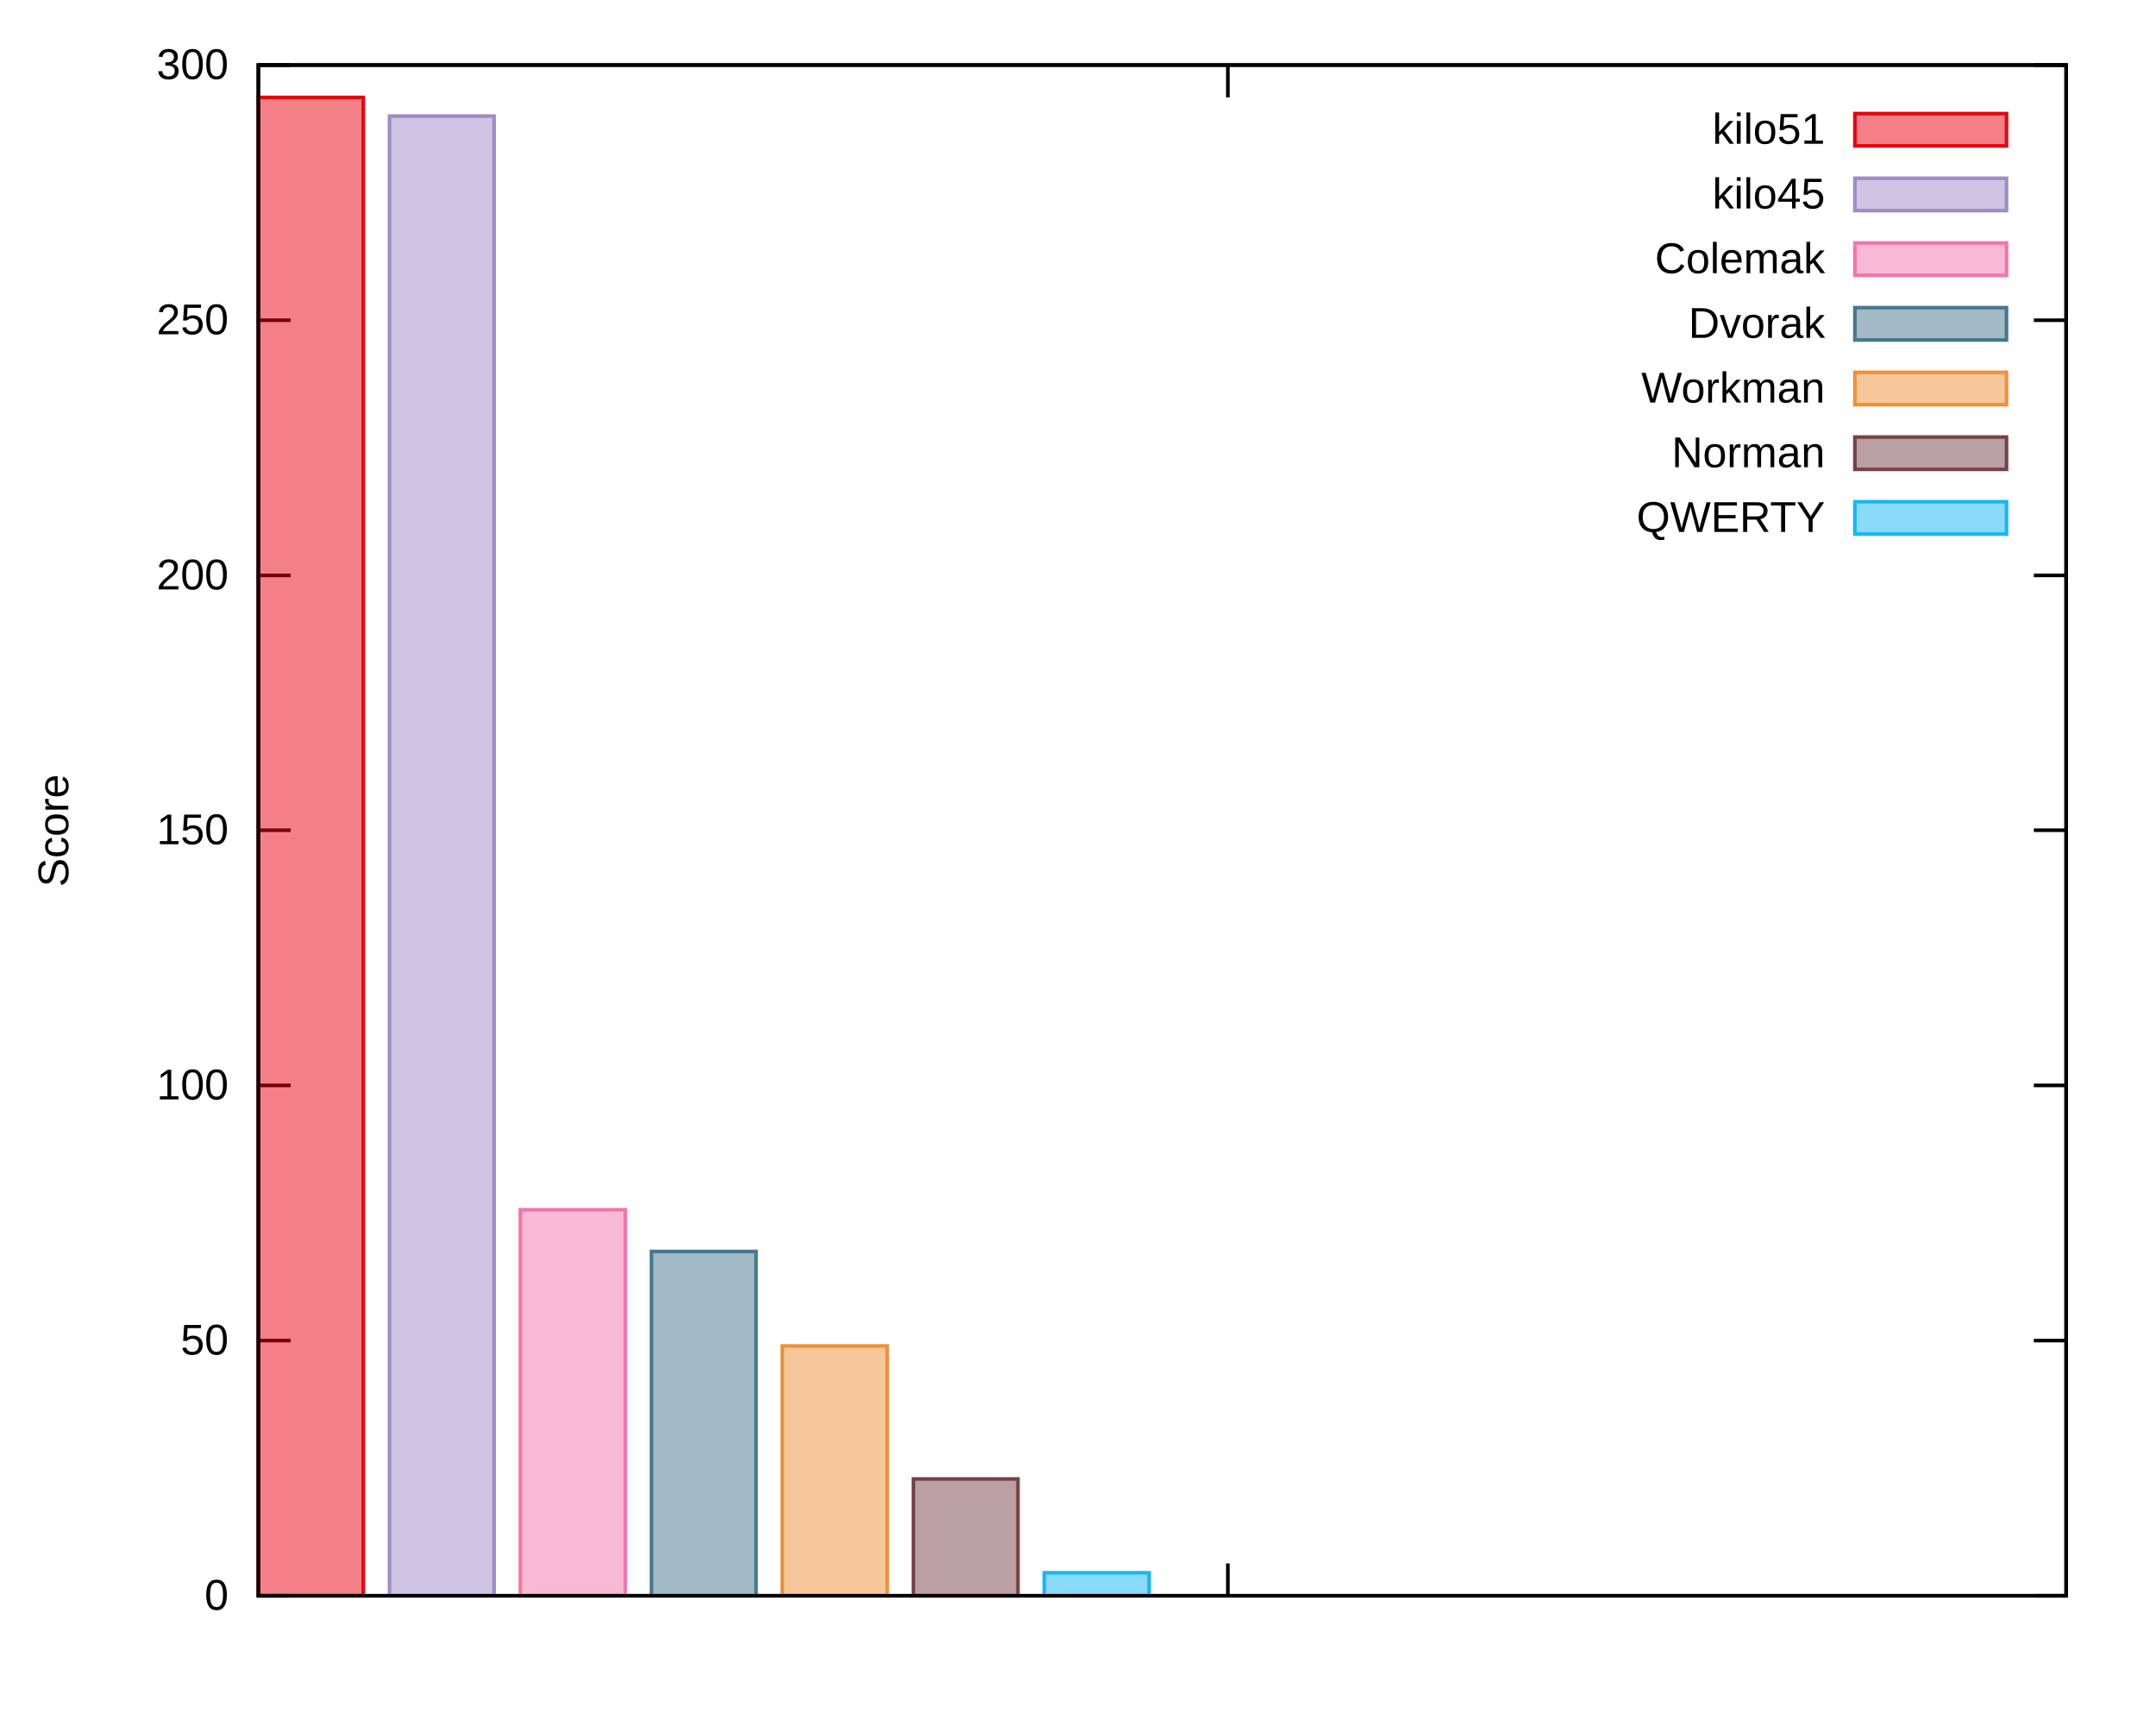
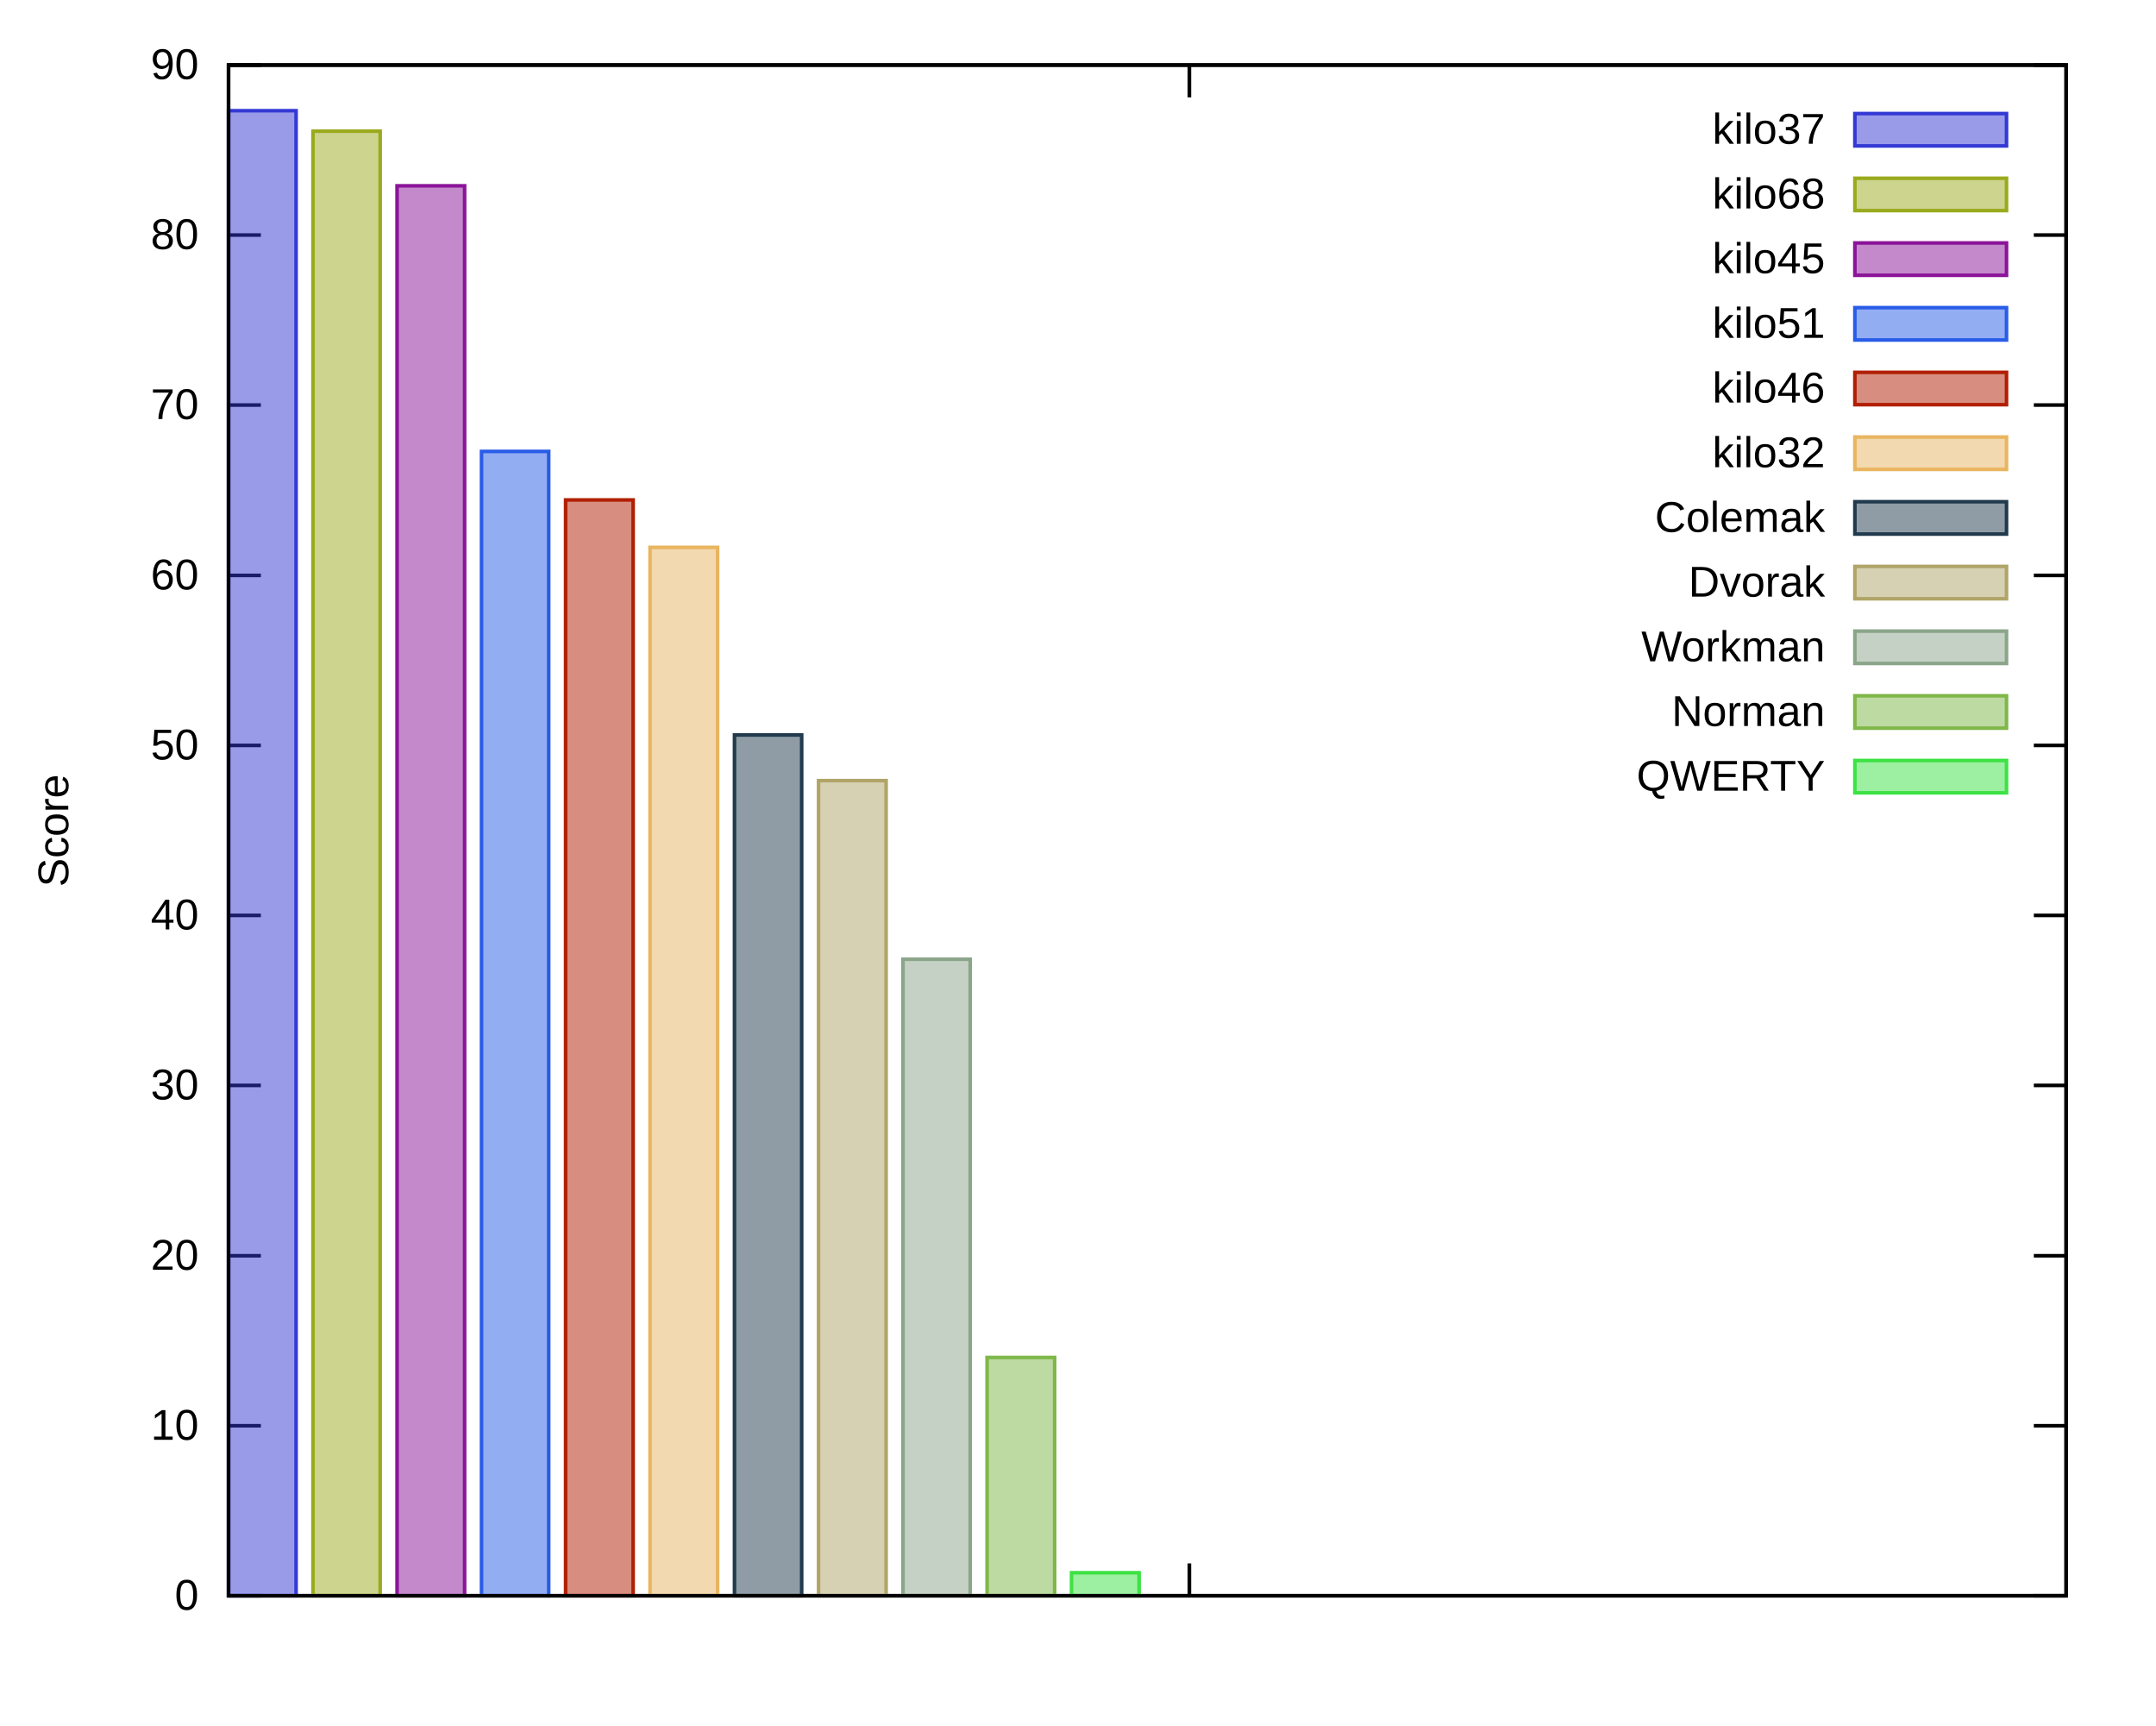
<svg xmlns="http://www.w3.org/2000/svg" xmlns:xlink="http://www.w3.org/1999/xlink" width="600" height="480" viewBox="0 0 600 480">
  <g id="gnuplot_canvas">
    <rect x="0" y="0" width="600" height="480" fill="none" />
    <defs>
      <circle id="gpDot" r="0.5" stroke-width="0.5" stroke="currentColor" />
      <path id="gpPt0" stroke-width="0.222" stroke="currentColor" d="M-1,0 h2 M0,-1 v2" />
      <path id="gpPt1" stroke-width="0.222" stroke="currentColor" d="M-1,-1 L1,1 M1,-1 L-1,1" />
      <path id="gpPt2" stroke-width="0.222" stroke="currentColor" d="M-1,0 L1,0 M0,-1 L0,1 M-1,-1 L1,1 M-1,1 L1,-1" />
      <rect id="gpPt3" stroke-width="0.222" stroke="currentColor" x="-1" y="-1" width="2" height="2" />
      <rect id="gpPt4" stroke-width="0.222" stroke="currentColor" fill="currentColor" x="-1" y="-1" width="2" height="2" />
      <circle id="gpPt5" stroke-width="0.222" stroke="currentColor" cx="0" cy="0" r="1" />
      <use xlink:href="#gpPt5" id="gpPt6" fill="currentColor" stroke="none" />
      <path id="gpPt7" stroke-width="0.222" stroke="currentColor" d="M0,-1.33 L-1.33,0.67 L1.33,0.67 z" />
      <use xlink:href="#gpPt7" id="gpPt8" fill="currentColor" stroke="none" />
      <use xlink:href="#gpPt7" id="gpPt9" stroke="currentColor" transform="rotate(180)" />
      <use xlink:href="#gpPt9" id="gpPt10" fill="currentColor" stroke="none" />
      <use xlink:href="#gpPt3" id="gpPt11" stroke="currentColor" transform="rotate(45)" />
      <use xlink:href="#gpPt11" id="gpPt12" fill="currentColor" stroke="none" />
      <path id="gpPt13" stroke-width="0.222" stroke="currentColor" d="M0,1.330 L1.265,0.411 L0.782,-1.067 L-0.782,-1.076 L-1.265,0.411 z" />
      <use xlink:href="#gpPt13" id="gpPt14" fill="currentColor" stroke="none" />
      <filter id="textbox" filterUnits="objectBoundingBox" x="0" y="0" height="1" width="1">
        <feFlood flood-color="white" flood-opacity="1" result="bgnd" />
        <feComposite in="SourceGraphic" in2="bgnd" operator="atop" />
      </filter>
      <filter id="greybox" filterUnits="objectBoundingBox" x="0" y="0" height="1" width="1">
        <feFlood flood-color="lightgrey" flood-opacity="1" result="grey" />
        <feComposite in="SourceGraphic" in2="grey" operator="atop" />
      </filter>
    </defs>
    <g fill="none" color="white" stroke="currentColor" stroke-width="1.00" stroke-linecap="butt" stroke-linejoin="miter">
</g>
    <g fill="none" color="black" stroke="currentColor" stroke-width="1.00" stroke-linecap="butt" stroke-linejoin="miter">
-       <path stroke="black" d="M71.9,444.0 L80.9,444.0 M575.0,444.0 L566.0,444.0  " />
-       <g transform="translate(63.6,447.9)" stroke="none" fill="black" font-family="Arial" font-size="12.00" text-anchor="end">
+       <path stroke="black" d="M63.6,444.0 L72.6,444.0 M575.0,444.0 L566.0,444.0  " />
+       <g transform="translate(55.3,447.9)" stroke="none" fill="black" font-family="Arial" font-size="12.00" text-anchor="end">
        <text>
          <tspan font-family="Arial"> 0</tspan>
        </text>
      </g>
    </g>
    <g fill="none" color="black" stroke="currentColor" stroke-width="1.00" stroke-linecap="butt" stroke-linejoin="miter">
-       <path stroke="black" d="M71.9,373.0 L80.9,373.0 M575.0,373.0 L566.0,373.0  " />
-       <g transform="translate(63.6,376.9)" stroke="none" fill="black" font-family="Arial" font-size="12.00" text-anchor="end">
+       <path stroke="black" d="M63.6,396.7 L72.6,396.7 M575.0,396.7 L566.0,396.7  " />
+       <g transform="translate(55.3,400.6)" stroke="none" fill="black" font-family="Arial" font-size="12.00" text-anchor="end">
+         <text>
+           <tspan font-family="Arial"> 10</tspan>
+         </text>
+       </g>
+     </g>
+     <g fill="none" color="black" stroke="currentColor" stroke-width="1.00" stroke-linecap="butt" stroke-linejoin="miter">
+       <path stroke="black" d="M63.6,349.4 L72.6,349.4 M575.0,349.4 L566.0,349.4  " />
+       <g transform="translate(55.3,353.3)" stroke="none" fill="black" font-family="Arial" font-size="12.00" text-anchor="end">
+         <text>
+           <tspan font-family="Arial"> 20</tspan>
+         </text>
+       </g>
+     </g>
+     <g fill="none" color="black" stroke="currentColor" stroke-width="1.00" stroke-linecap="butt" stroke-linejoin="miter">
+       <path stroke="black" d="M63.6,302.0 L72.6,302.0 M575.0,302.0 L566.0,302.0  " />
+       <g transform="translate(55.3,305.9)" stroke="none" fill="black" font-family="Arial" font-size="12.00" text-anchor="end">
+         <text>
+           <tspan font-family="Arial"> 30</tspan>
+         </text>
+       </g>
+     </g>
+     <g fill="none" color="black" stroke="currentColor" stroke-width="1.00" stroke-linecap="butt" stroke-linejoin="miter">
+       <path stroke="black" d="M63.6,254.7 L72.6,254.7 M575.0,254.7 L566.0,254.7  " />
+       <g transform="translate(55.3,258.6)" stroke="none" fill="black" font-family="Arial" font-size="12.00" text-anchor="end">
+         <text>
+           <tspan font-family="Arial"> 40</tspan>
+         </text>
+       </g>
+     </g>
+     <g fill="none" color="black" stroke="currentColor" stroke-width="1.00" stroke-linecap="butt" stroke-linejoin="miter">
+       <path stroke="black" d="M63.6,207.4 L72.6,207.4 M575.0,207.4 L566.0,207.4  " />
+       <g transform="translate(55.3,211.3)" stroke="none" fill="black" font-family="Arial" font-size="12.00" text-anchor="end">
        <text>
          <tspan font-family="Arial"> 50</tspan>
        </text>
      </g>
    </g>
    <g fill="none" color="black" stroke="currentColor" stroke-width="1.00" stroke-linecap="butt" stroke-linejoin="miter">
-       <path stroke="black" d="M71.9,302.0 L80.9,302.0 M575.0,302.0 L566.0,302.0  " />
-       <g transform="translate(63.6,305.9)" stroke="none" fill="black" font-family="Arial" font-size="12.00" text-anchor="end">
-         <text>
-           <tspan font-family="Arial"> 100</tspan>
-         </text>
-       </g>
-     </g>
-     <g fill="none" color="black" stroke="currentColor" stroke-width="1.00" stroke-linecap="butt" stroke-linejoin="miter">
-       <path stroke="black" d="M71.9,231.0 L80.9,231.0 M575.0,231.0 L566.0,231.0  " />
-       <g transform="translate(63.6,234.9)" stroke="none" fill="black" font-family="Arial" font-size="12.00" text-anchor="end">
-         <text>
-           <tspan font-family="Arial"> 150</tspan>
-         </text>
-       </g>
-     </g>
-     <g fill="none" color="black" stroke="currentColor" stroke-width="1.00" stroke-linecap="butt" stroke-linejoin="miter">
-       <path stroke="black" d="M71.9,160.1 L80.9,160.1 M575.0,160.1 L566.0,160.1  " />
-       <g transform="translate(63.6,164.0)" stroke="none" fill="black" font-family="Arial" font-size="12.00" text-anchor="end">
-         <text>
-           <tspan font-family="Arial"> 200</tspan>
-         </text>
-       </g>
-     </g>
-     <g fill="none" color="black" stroke="currentColor" stroke-width="1.00" stroke-linecap="butt" stroke-linejoin="miter">
-       <path stroke="black" d="M71.9,89.1 L80.9,89.1 M575.0,89.1 L566.0,89.1  " />
-       <g transform="translate(63.6,93.0)" stroke="none" fill="black" font-family="Arial" font-size="12.00" text-anchor="end">
-         <text>
-           <tspan font-family="Arial"> 250</tspan>
-         </text>
-       </g>
-     </g>
-     <g fill="none" color="black" stroke="currentColor" stroke-width="1.00" stroke-linecap="butt" stroke-linejoin="miter">
-       <path stroke="black" d="M71.9,18.1 L80.9,18.1 M575.0,18.1 L566.0,18.1  " />
-       <g transform="translate(63.6,22.0)" stroke="none" fill="black" font-family="Arial" font-size="12.00" text-anchor="end">
-         <text>
-           <tspan font-family="Arial"> 300</tspan>
-         </text>
-       </g>
-     </g>
-     <g fill="none" color="black" stroke="currentColor" stroke-width="1.00" stroke-linecap="butt" stroke-linejoin="miter">
-       <path stroke="black" d="M341.7,444.0 L341.7,435.0 M341.7,18.1 L341.7,27.1  " />
-       <g transform="translate(341.7,465.9)" stroke="none" fill="black" font-family="Arial" font-size="12.00" text-anchor="middle">
+       <path stroke="black" d="M63.6,160.1 L72.6,160.1 M575.0,160.1 L566.0,160.1  " />
+       <g transform="translate(55.3,164.0)" stroke="none" fill="black" font-family="Arial" font-size="12.00" text-anchor="end">
+         <text>
+           <tspan font-family="Arial"> 60</tspan>
+         </text>
+       </g>
+     </g>
+     <g fill="none" color="black" stroke="currentColor" stroke-width="1.00" stroke-linecap="butt" stroke-linejoin="miter">
+       <path stroke="black" d="M63.6,112.7 L72.6,112.7 M575.0,112.7 L566.0,112.7  " />
+       <g transform="translate(55.3,116.6)" stroke="none" fill="black" font-family="Arial" font-size="12.00" text-anchor="end">
+         <text>
+           <tspan font-family="Arial"> 70</tspan>
+         </text>
+       </g>
+     </g>
+     <g fill="none" color="black" stroke="currentColor" stroke-width="1.00" stroke-linecap="butt" stroke-linejoin="miter">
+       <path stroke="black" d="M63.6,65.4 L72.6,65.4 M575.0,65.4 L566.0,65.4  " />
+       <g transform="translate(55.3,69.3)" stroke="none" fill="black" font-family="Arial" font-size="12.00" text-anchor="end">
+         <text>
+           <tspan font-family="Arial"> 80</tspan>
+         </text>
+       </g>
+     </g>
+     <g fill="none" color="black" stroke="currentColor" stroke-width="1.00" stroke-linecap="butt" stroke-linejoin="miter">
+       <path stroke="black" d="M63.6,18.1 L72.6,18.1 M575.0,18.1 L566.0,18.1  " />
+       <g transform="translate(55.3,22.0)" stroke="none" fill="black" font-family="Arial" font-size="12.00" text-anchor="end">
+         <text>
+           <tspan font-family="Arial"> 90</tspan>
+         </text>
+       </g>
+     </g>
+     <g fill="none" color="black" stroke="currentColor" stroke-width="1.00" stroke-linecap="butt" stroke-linejoin="miter">
+       <path stroke="black" d="M331.0,444.0 L331.0,435.0 M331.0,18.1 L331.0,27.1  " />
+       <g transform="translate(331.0,465.9)" stroke="none" fill="black" font-family="Arial" font-size="12.00" text-anchor="middle">
        <text />
      </g>
    </g>
    <g fill="none" color="black" stroke="currentColor" stroke-width="1.00" stroke-linecap="butt" stroke-linejoin="miter">
</g>
    <g fill="none" color="black" stroke="currentColor" stroke-width="1.00" stroke-linecap="butt" stroke-linejoin="miter">
-       <path stroke="black" d="M71.9,18.1 L71.9,444.0 L575.0,444.0 L575.0,18.1 L71.9,18.1 Z  " />
+       <path stroke="black" d="M63.6,18.1 L63.6,444.0 L575.0,444.0 L575.0,18.1 L63.6,18.1 Z  " />
    </g>
    <g fill="none" color="black" stroke="currentColor" stroke-width="1.00" stroke-linecap="butt" stroke-linejoin="miter">
      <g transform="translate(19.0,231.1) rotate(270)" stroke="none" fill="black" font-family="Arial" font-size="12.00" text-anchor="middle">
        <text>
          <tspan font-family="Arial">Score</tspan>
        </text>
      </g>
    </g>
    <g fill="none" color="black" stroke="currentColor" stroke-width="1.00" stroke-linecap="butt" stroke-linejoin="miter">
</g>
    <g id="gnuplot_plot_1">
      <g fill="none" color="black" stroke="currentColor" stroke-width="1.00" stroke-linecap="butt" stroke-linejoin="miter">
        <g transform="translate(507.9,40.0)" stroke="none" fill="black" font-family="Arial" font-size="12.00" text-anchor="end">
          <text>
+             <tspan font-family="Arial">kilo37</tspan>
+           </text>
+         </g>
+       </g>
+       <g fill="none" color="black" stroke="currentColor" stroke-width="1.00" stroke-linecap="butt" stroke-linejoin="miter">
+         <g stroke="none" shape-rendering="crispEdges">
+           <polygon fill="rgb( 52,  57, 212)" fill-opacity="0.5" points="516.2,40.6 558.4,40.6 558.4,31.6 516.2,31.6 " />
+         </g>
+         <path stroke="rgb( 52,  57, 212)" d="M516.2,40.6 L558.4,40.6 L558.4,31.6 L516.2,31.6 L516.2,40.6 Z  " />
+       </g>
+       <g fill="none" color="black" stroke="currentColor" stroke-width="1.00" stroke-linecap="butt" stroke-linejoin="miter">
+         <g stroke="none" shape-rendering="crispEdges">
+           <polygon fill="rgb( 52,  57, 212)" fill-opacity="0.5" points="63.6,444.0 82.5,444.0 82.5,30.7 63.6,30.7 " />
+         </g>
+         <path stroke="rgb( 52,  57, 212)" d="M63.6,444.0 L63.6,30.8 L82.4,30.8 L82.4,444.0 L63.6,444.0 Z  " />
+       </g>
+     </g>
+     <g id="gnuplot_plot_2">
+       <g fill="none" color="black" stroke="currentColor" stroke-width="1.00" stroke-linecap="butt" stroke-linejoin="miter">
+         <g transform="translate(507.9,58.0)" stroke="none" fill="black" font-family="Arial" font-size="12.00" text-anchor="end">
+           <text>
+             <tspan font-family="Arial">kilo68</tspan>
+           </text>
+         </g>
+       </g>
+       <g fill="none" color="black" stroke="currentColor" stroke-width="1.00" stroke-linecap="butt" stroke-linejoin="miter">
+         <g stroke="none" shape-rendering="crispEdges">
+           <polygon fill="rgb(154, 170,  30)" fill-opacity="0.5" points="516.2,58.6 558.4,58.6 558.4,49.6 516.2,49.6 " />
+         </g>
+         <path stroke="rgb(154, 170,  30)" d="M516.2,58.6 L558.4,58.6 L558.4,49.6 L516.2,49.6 L516.2,58.6 Z  " />
+       </g>
+       <g fill="none" color="black" stroke="currentColor" stroke-width="1.00" stroke-linecap="butt" stroke-linejoin="miter">
+         <g stroke="none" shape-rendering="crispEdges">
+           <polygon fill="rgb(154, 170,  30)" fill-opacity="0.5" points="87.1,444.0 105.9,444.0 105.9,36.4 87.1,36.4 " />
+         </g>
+         <path stroke="rgb(154, 170,  30)" d="M87.1,444.0 L87.1,36.5 L105.8,36.5 L105.8,444.0 L87.1,444.0 Z  " />
+       </g>
+     </g>
+     <g id="gnuplot_plot_3">
+       <g fill="none" color="black" stroke="currentColor" stroke-width="1.00" stroke-linecap="butt" stroke-linejoin="miter">
+         <g transform="translate(507.9,76.0)" stroke="none" fill="black" font-family="Arial" font-size="12.00" text-anchor="end">
+           <text>
+             <tspan font-family="Arial">kilo45</tspan>
+           </text>
+         </g>
+       </g>
+       <g fill="none" color="black" stroke="currentColor" stroke-width="1.00" stroke-linecap="butt" stroke-linejoin="miter">
+         <g stroke="none" shape-rendering="crispEdges">
+           <polygon fill="rgb(139,  20, 153)" fill-opacity="0.5" points="516.2,76.6 558.4,76.6 558.4,67.6 516.2,67.6 " />
+         </g>
+         <path stroke="rgb(139,  20, 153)" d="M516.2,76.6 L558.4,76.6 L558.4,67.6 L516.2,67.6 L516.2,76.6 Z  " />
+       </g>
+       <g fill="none" color="black" stroke="currentColor" stroke-width="1.00" stroke-linecap="butt" stroke-linejoin="miter">
+         <g stroke="none" shape-rendering="crispEdges">
+           <polygon fill="rgb(139,  20, 153)" fill-opacity="0.5" points="110.5,444.0 129.4,444.0 129.4,51.6 110.5,51.6 " />
+         </g>
+         <path stroke="rgb(139,  20, 153)" d="M110.5,444.0 L110.5,51.7 L129.3,51.7 L129.3,444.0 L110.5,444.0 Z  " />
+       </g>
+     </g>
+     <g id="gnuplot_plot_4">
+       <g fill="none" color="black" stroke="currentColor" stroke-width="1.00" stroke-linecap="butt" stroke-linejoin="miter">
+         <g transform="translate(507.9,94.0)" stroke="none" fill="black" font-family="Arial" font-size="12.00" text-anchor="end">
+           <text>
            <tspan font-family="Arial">kilo51</tspan>
          </text>
        </g>
      </g>
      <g fill="none" color="black" stroke="currentColor" stroke-width="1.00" stroke-linecap="butt" stroke-linejoin="miter">
        <g stroke="none" shape-rendering="crispEdges">
-           <polygon fill="rgb(232,   2,  15)" fill-opacity="0.5" points="516.2,40.6 558.4,40.6 558.4,31.6 516.2,31.6 " />
-         </g>
-         <path stroke="rgb(232,   2,  15)" d="M516.2,40.6 L558.4,40.6 L558.4,31.6 L516.2,31.6 L516.2,40.6 Z  " />
-       </g>
-       <g fill="none" color="black" stroke="currentColor" stroke-width="1.00" stroke-linecap="butt" stroke-linejoin="miter">
-         <g stroke="none" shape-rendering="crispEdges">
-           <polygon fill="rgb(232,   2,  15)" fill-opacity="0.5" points="71.9,444.0 101.2,444.0 101.2,27.0 71.9,27.0 " />
-         </g>
-         <path stroke="rgb(232,   2,  15)" d="M71.9,444.0 L71.9,27.1 L101.1,27.1 L101.1,444.0 L71.9,444.0 Z  " />
-       </g>
-     </g>
-     <g id="gnuplot_plot_2">
-       <g fill="none" color="black" stroke="currentColor" stroke-width="1.00" stroke-linecap="butt" stroke-linejoin="miter">
-         <g transform="translate(507.9,58.0)" stroke="none" fill="black" font-family="Arial" font-size="12.00" text-anchor="end">
-           <text>
-             <tspan font-family="Arial">kilo45</tspan>
-           </text>
-         </g>
-       </g>
-       <g fill="none" color="black" stroke="currentColor" stroke-width="1.00" stroke-linecap="butt" stroke-linejoin="miter">
-         <g stroke="none" shape-rendering="crispEdges">
-           <polygon fill="rgb(156, 140, 200)" fill-opacity="0.5" points="516.2,58.6 558.4,58.6 558.4,49.6 516.2,49.6 " />
-         </g>
-         <path stroke="rgb(156, 140, 200)" d="M516.2,58.6 L558.4,58.6 L558.4,49.6 L516.2,49.6 L516.2,58.6 Z  " />
-       </g>
-       <g fill="none" color="black" stroke="currentColor" stroke-width="1.00" stroke-linecap="butt" stroke-linejoin="miter">
-         <g stroke="none" shape-rendering="crispEdges">
-           <polygon fill="rgb(156, 140, 200)" fill-opacity="0.5" points="108.4,444.0 137.6,444.0 137.6,32.2 108.4,32.2 " />
-         </g>
-         <path stroke="rgb(156, 140, 200)" d="M108.4,444.0 L108.4,32.3 L137.5,32.3 L137.5,444.0 L108.4,444.0 Z  " />
-       </g>
-     </g>
-     <g id="gnuplot_plot_3">
-       <g fill="none" color="black" stroke="currentColor" stroke-width="1.00" stroke-linecap="butt" stroke-linejoin="miter">
-         <g transform="translate(507.9,76.0)" stroke="none" fill="black" font-family="Arial" font-size="12.00" text-anchor="end">
+           <polygon fill="rgb( 41,  93, 232)" fill-opacity="0.5" points="516.2,94.6 558.4,94.6 558.4,85.6 516.2,85.6 " />
+         </g>
+         <path stroke="rgb( 41,  93, 232)" d="M516.2,94.6 L558.4,94.6 L558.4,85.6 L516.2,85.6 L516.2,94.6 Z  " />
+       </g>
+       <g fill="none" color="black" stroke="currentColor" stroke-width="1.00" stroke-linecap="butt" stroke-linejoin="miter">
+         <g stroke="none" shape-rendering="crispEdges">
+           <polygon fill="rgb( 41,  93, 232)" fill-opacity="0.5" points="134.0,444.0 152.8,444.0 152.8,125.5 134.0,125.5 " />
+         </g>
+         <path stroke="rgb( 41,  93, 232)" d="M134.0,444.0 L134.0,125.6 L152.7,125.6 L152.7,444.0 L134.0,444.0 Z  " />
+       </g>
+     </g>
+     <g id="gnuplot_plot_5">
+       <g fill="none" color="black" stroke="currentColor" stroke-width="1.00" stroke-linecap="butt" stroke-linejoin="miter">
+         <g transform="translate(507.9,112.0)" stroke="none" fill="black" font-family="Arial" font-size="12.00" text-anchor="end">
+           <text>
+             <tspan font-family="Arial">kilo46</tspan>
+           </text>
+         </g>
+       </g>
+       <g fill="none" color="black" stroke="currentColor" stroke-width="1.00" stroke-linecap="butt" stroke-linejoin="miter">
+         <g stroke="none" shape-rendering="crispEdges">
+           <polygon fill="rgb(177,  31,   3)" fill-opacity="0.5" points="516.2,112.6 558.4,112.6 558.4,103.6 516.2,103.6 " />
+         </g>
+         <path stroke="rgb(177,  31,   3)" d="M516.2,112.6 L558.4,112.6 L558.4,103.6 L516.2,103.6 L516.2,112.6 Z  " />
+       </g>
+       <g fill="none" color="black" stroke="currentColor" stroke-width="1.00" stroke-linecap="butt" stroke-linejoin="miter">
+         <g stroke="none" shape-rendering="crispEdges">
+           <polygon fill="rgb(177,  31,   3)" fill-opacity="0.5" points="157.4,444.0 176.3,444.0 176.3,139.0 157.4,139.0 " />
+         </g>
+         <path stroke="rgb(177,  31,   3)" d="M157.4,444.0 L157.4,139.1 L176.2,139.1 L176.2,444.0 L157.4,444.0 Z  " />
+       </g>
+     </g>
+     <g id="gnuplot_plot_6">
+       <g fill="none" color="black" stroke="currentColor" stroke-width="1.00" stroke-linecap="butt" stroke-linejoin="miter">
+         <g transform="translate(507.9,130.0)" stroke="none" fill="black" font-family="Arial" font-size="12.00" text-anchor="end">
+           <text>
+             <tspan font-family="Arial">kilo32</tspan>
+           </text>
+         </g>
+       </g>
+       <g fill="none" color="black" stroke="currentColor" stroke-width="1.00" stroke-linecap="butt" stroke-linejoin="miter">
+         <g stroke="none" shape-rendering="crispEdges">
+           <polygon fill="rgb(233, 181,  96)" fill-opacity="0.5" points="516.2,130.6 558.4,130.6 558.4,121.6 516.2,121.6 " />
+         </g>
+         <path stroke="rgb(233, 181,  96)" d="M516.2,130.6 L558.4,130.6 L558.4,121.6 L516.2,121.6 L516.2,130.6 Z  " />
+       </g>
+       <g fill="none" color="black" stroke="currentColor" stroke-width="1.00" stroke-linecap="butt" stroke-linejoin="miter">
+         <g stroke="none" shape-rendering="crispEdges">
+           <polygon fill="rgb(233, 181,  96)" fill-opacity="0.5" points="180.9,444.0 199.8,444.0 199.8,152.2 180.9,152.2 " />
+         </g>
+         <path stroke="rgb(233, 181,  96)" d="M180.9,444.0 L180.9,152.3 L199.7,152.3 L199.7,444.0 L180.9,444.0 Z  " />
+       </g>
+     </g>
+     <g id="gnuplot_plot_7">
+       <g fill="none" color="black" stroke="currentColor" stroke-width="1.00" stroke-linecap="butt" stroke-linejoin="miter">
+         <g transform="translate(507.9,148.0)" stroke="none" fill="black" font-family="Arial" font-size="12.00" text-anchor="end">
          <text>
            <tspan font-family="Arial">Colemak</tspan>
          </text>
        </g>
      </g>
      <g fill="none" color="black" stroke="currentColor" stroke-width="1.00" stroke-linecap="butt" stroke-linejoin="miter">
        <g stroke="none" shape-rendering="crispEdges">
-           <polygon fill="rgb(242, 117, 171)" fill-opacity="0.5" points="516.2,76.6 558.4,76.6 558.4,67.6 516.2,67.6 " />
-         </g>
-         <path stroke="rgb(242, 117, 171)" d="M516.2,76.6 L558.4,76.6 L558.4,67.6 L516.2,67.6 L516.2,76.6 Z  " />
-       </g>
-       <g fill="none" color="black" stroke="currentColor" stroke-width="1.00" stroke-linecap="butt" stroke-linejoin="miter">
-         <g stroke="none" shape-rendering="crispEdges">
-           <polygon fill="rgb(242, 117, 171)" fill-opacity="0.5" points="144.8,444.0 174.1,444.0 174.1,336.5 144.8,336.5 " />
-         </g>
-         <path stroke="rgb(242, 117, 171)" d="M144.8,444.0 L144.8,336.6 L174.0,336.6 L174.0,444.0 L144.8,444.0 Z  " />
-       </g>
-     </g>
-     <g id="gnuplot_plot_4">
-       <g fill="none" color="black" stroke="currentColor" stroke-width="1.00" stroke-linecap="butt" stroke-linejoin="miter">
-         <g transform="translate(507.9,94.0)" stroke="none" fill="black" font-family="Arial" font-size="12.00" text-anchor="end">
+           <polygon fill="rgb( 33,  58,  77)" fill-opacity="0.5" points="516.2,148.6 558.4,148.6 558.4,139.6 516.2,139.6 " />
+         </g>
+         <path stroke="rgb( 33,  58,  77)" d="M516.2,148.6 L558.4,148.6 L558.4,139.6 L516.2,139.6 L516.2,148.6 Z  " />
+       </g>
+       <g fill="none" color="black" stroke="currentColor" stroke-width="1.00" stroke-linecap="butt" stroke-linejoin="miter">
+         <g stroke="none" shape-rendering="crispEdges">
+           <polygon fill="rgb( 33,  58,  77)" fill-opacity="0.5" points="204.4,444.0 223.2,444.0 223.2,204.4 204.4,204.4 " />
+         </g>
+         <path stroke="rgb( 33,  58,  77)" d="M204.4,444.0 L204.4,204.5 L223.1,204.5 L223.1,444.0 L204.4,444.0 Z  " />
+       </g>
+     </g>
+     <g id="gnuplot_plot_8">
+       <g fill="none" color="black" stroke="currentColor" stroke-width="1.00" stroke-linecap="butt" stroke-linejoin="miter">
+         <g transform="translate(507.9,166.0)" stroke="none" fill="black" font-family="Arial" font-size="12.00" text-anchor="end">
          <text>
            <tspan font-family="Arial">Dvorak</tspan>
          </text>
        </g>
      </g>
      <g fill="none" color="black" stroke="currentColor" stroke-width="1.00" stroke-linecap="butt" stroke-linejoin="miter">
        <g stroke="none" shape-rendering="crispEdges">
-           <polygon fill="rgb( 70, 119, 142)" fill-opacity="0.5" points="516.2,94.6 558.4,94.6 558.4,85.6 516.2,85.6 " />
-         </g>
-         <path stroke="rgb( 70, 119, 142)" d="M516.2,94.6 L558.4,94.6 L558.4,85.6 L516.2,85.6 L516.2,94.6 Z  " />
-       </g>
-       <g fill="none" color="black" stroke="currentColor" stroke-width="1.00" stroke-linecap="butt" stroke-linejoin="miter">
-         <g stroke="none" shape-rendering="crispEdges">
-           <polygon fill="rgb( 70, 119, 142)" fill-opacity="0.5" points="181.3,444.0 210.5,444.0 210.5,348.1 181.3,348.1 " />
-         </g>
-         <path stroke="rgb( 70, 119, 142)" d="M181.3,444.0 L181.3,348.2 L210.4,348.2 L210.4,444.0 L181.3,444.0 Z  " />
-       </g>
-     </g>
-     <g id="gnuplot_plot_5">
-       <g fill="none" color="black" stroke="currentColor" stroke-width="1.00" stroke-linecap="butt" stroke-linejoin="miter">
-         <g transform="translate(507.9,112.0)" stroke="none" fill="black" font-family="Arial" font-size="12.00" text-anchor="end">
+           <polygon fill="rgb(176, 164, 104)" fill-opacity="0.5" points="516.2,166.6 558.4,166.6 558.4,157.6 516.2,157.6 " />
+         </g>
+         <path stroke="rgb(176, 164, 104)" d="M516.2,166.6 L558.4,166.6 L558.4,157.6 L516.2,157.6 L516.2,166.6 Z  " />
+       </g>
+       <g fill="none" color="black" stroke="currentColor" stroke-width="1.00" stroke-linecap="butt" stroke-linejoin="miter">
+         <g stroke="none" shape-rendering="crispEdges">
+           <polygon fill="rgb(176, 164, 104)" fill-opacity="0.5" points="227.8,444.0 246.7,444.0 246.7,217.1 227.8,217.1 " />
+         </g>
+         <path stroke="rgb(176, 164, 104)" d="M227.8,444.0 L227.8,217.2 L246.6,217.2 L246.6,444.0 L227.8,444.0 Z  " />
+       </g>
+     </g>
+     <g id="gnuplot_plot_9">
+       <g fill="none" color="black" stroke="currentColor" stroke-width="1.00" stroke-linecap="butt" stroke-linejoin="miter">
+         <g transform="translate(507.9,184.0)" stroke="none" fill="black" font-family="Arial" font-size="12.00" text-anchor="end">
          <text>
            <tspan font-family="Arial">Workman</tspan>
          </text>
        </g>
      </g>
      <g fill="none" color="black" stroke="currentColor" stroke-width="1.00" stroke-linecap="butt" stroke-linejoin="miter">
        <g stroke="none" shape-rendering="crispEdges">
-           <polygon fill="rgb(237, 145,  57)" fill-opacity="0.5" points="516.2,112.6 558.4,112.6 558.4,103.6 516.2,103.6 " />
-         </g>
-         <path stroke="rgb(237, 145,  57)" d="M516.2,112.6 L558.4,112.6 L558.4,103.6 L516.2,103.6 L516.2,112.6 Z  " />
-       </g>
-       <g fill="none" color="black" stroke="currentColor" stroke-width="1.00" stroke-linecap="butt" stroke-linejoin="miter">
-         <g stroke="none" shape-rendering="crispEdges">
-           <polygon fill="rgb(237, 145,  57)" fill-opacity="0.5" points="217.7,444.0 247.0,444.0 247.0,374.4 217.7,374.4 " />
-         </g>
-         <path stroke="rgb(237, 145,  57)" d="M217.7,444.0 L217.7,374.5 L246.9,374.5 L246.9,444.0 L217.7,444.0 Z  " />
-       </g>
-     </g>
-     <g id="gnuplot_plot_6">
-       <g fill="none" color="black" stroke="currentColor" stroke-width="1.00" stroke-linecap="butt" stroke-linejoin="miter">
-         <g transform="translate(507.9,130.0)" stroke="none" fill="black" font-family="Arial" font-size="12.00" text-anchor="end">
+           <polygon fill="rgb(139, 165, 138)" fill-opacity="0.5" points="516.2,184.6 558.4,184.6 558.4,175.6 516.2,175.6 " />
+         </g>
+         <path stroke="rgb(139, 165, 138)" d="M516.2,184.6 L558.4,184.6 L558.4,175.6 L516.2,175.6 L516.2,184.6 Z  " />
+       </g>
+       <g fill="none" color="black" stroke="currentColor" stroke-width="1.00" stroke-linecap="butt" stroke-linejoin="miter">
+         <g stroke="none" shape-rendering="crispEdges">
+           <polygon fill="rgb(139, 165, 138)" fill-opacity="0.5" points="251.3,444.0 270.1,444.0 270.1,266.8 251.3,266.8 " />
+         </g>
+         <path stroke="rgb(139, 165, 138)" d="M251.3,444.0 L251.3,266.9 L270.0,266.9 L270.0,444.0 L251.3,444.0 Z  " />
+       </g>
+     </g>
+     <g id="gnuplot_plot_10">
+       <g fill="none" color="black" stroke="currentColor" stroke-width="1.00" stroke-linecap="butt" stroke-linejoin="miter">
+         <g transform="translate(507.9,202.0)" stroke="none" fill="black" font-family="Arial" font-size="12.00" text-anchor="end">
          <text>
            <tspan font-family="Arial">Norman</tspan>
          </text>
        </g>
      </g>
      <g fill="none" color="black" stroke="currentColor" stroke-width="1.00" stroke-linecap="butt" stroke-linejoin="miter">
        <g stroke="none" shape-rendering="crispEdges">
-           <polygon fill="rgb(118,  66,  70)" fill-opacity="0.5" points="516.2,130.6 558.4,130.6 558.4,121.6 516.2,121.6 " />
-         </g>
-         <path stroke="rgb(118,  66,  70)" d="M516.2,130.6 L558.4,130.6 L558.4,121.6 L516.2,121.6 L516.2,130.6 Z  " />
-       </g>
-       <g fill="none" color="black" stroke="currentColor" stroke-width="1.00" stroke-linecap="butt" stroke-linejoin="miter">
-         <g stroke="none" shape-rendering="crispEdges">
-           <polygon fill="rgb(118,  66,  70)" fill-opacity="0.5" points="254.2,444.0 283.4,444.0 283.4,411.4 254.2,411.4 " />
-         </g>
-         <path stroke="rgb(118,  66,  70)" d="M254.2,444.0 L254.2,411.5 L283.3,411.5 L283.3,444.0 L254.2,444.0 Z  " />
-       </g>
-     </g>
-     <g id="gnuplot_plot_7">
-       <g fill="none" color="black" stroke="currentColor" stroke-width="1.00" stroke-linecap="butt" stroke-linejoin="miter">
-         <g transform="translate(507.9,148.0)" stroke="none" fill="black" font-family="Arial" font-size="12.00" text-anchor="end">
+           <polygon fill="rgb(127, 183,  73)" fill-opacity="0.5" points="516.2,202.6 558.4,202.6 558.4,193.6 516.2,193.6 " />
+         </g>
+         <path stroke="rgb(127, 183,  73)" d="M516.2,202.6 L558.4,202.6 L558.4,193.6 L516.2,193.6 L516.2,202.6 Z  " />
+       </g>
+       <g fill="none" color="black" stroke="currentColor" stroke-width="1.00" stroke-linecap="butt" stroke-linejoin="miter">
+         <g stroke="none" shape-rendering="crispEdges">
+           <polygon fill="rgb(127, 183,  73)" fill-opacity="0.5" points="274.7,444.0 293.6,444.0 293.6,377.6 274.7,377.6 " />
+         </g>
+         <path stroke="rgb(127, 183,  73)" d="M274.7,444.0 L274.7,377.7 L293.5,377.7 L293.5,444.0 L274.7,444.0 Z  " />
+       </g>
+     </g>
+     <g id="gnuplot_plot_11">
+       <g fill="none" color="black" stroke="currentColor" stroke-width="1.00" stroke-linecap="butt" stroke-linejoin="miter">
+         <g transform="translate(507.9,220.0)" stroke="none" fill="black" font-family="Arial" font-size="12.00" text-anchor="end">
          <text>
            <tspan font-family="Arial">QWERTY</tspan>
          </text>
        </g>
      </g>
      <g fill="none" color="black" stroke="currentColor" stroke-width="1.00" stroke-linecap="butt" stroke-linejoin="miter">
        <g stroke="none" shape-rendering="crispEdges">
-           <polygon fill="rgb( 22, 183, 245)" fill-opacity="0.5" points="516.2,148.6 558.4,148.6 558.4,139.6 516.2,139.6 " />
-         </g>
-         <path stroke="rgb( 22, 183, 245)" d="M516.2,148.6 L558.4,148.6 L558.4,139.6 L516.2,139.6 L516.2,148.6 Z  " />
-       </g>
-       <g fill="none" color="black" stroke="currentColor" stroke-width="1.00" stroke-linecap="butt" stroke-linejoin="miter">
-         <g stroke="none" shape-rendering="crispEdges">
-           <polygon fill="rgb( 22, 183, 245)" fill-opacity="0.5" points="290.6,444.0 319.9,444.0 319.9,437.5 290.6,437.5 " />
-         </g>
-         <path stroke="rgb( 22, 183, 245)" d="M290.6,444.0 L290.6,437.6 L319.8,437.6 L319.8,444.0 L290.6,444.0 Z  " />
-       </g>
-     </g>
-     <g id="gnuplot_plot_8">
+           <polygon fill="rgb( 61, 226,  68)" fill-opacity="0.5" points="516.2,220.6 558.4,220.6 558.4,211.6 516.2,211.6 " />
+         </g>
+         <path stroke="rgb( 61, 226,  68)" d="M516.2,220.6 L558.4,220.6 L558.4,211.6 L516.2,211.6 L516.2,220.6 Z  " />
+       </g>
+       <g fill="none" color="black" stroke="currentColor" stroke-width="1.00" stroke-linecap="butt" stroke-linejoin="miter">
+         <g stroke="none" shape-rendering="crispEdges">
+           <polygon fill="rgb( 61, 226,  68)" fill-opacity="0.5" points="298.2,444.0 317.1,444.0 317.1,437.5 298.2,437.5 " />
+         </g>
+         <path stroke="rgb( 61, 226,  68)" d="M298.2,444.0 L298.2,437.6 L317.0,437.6 L317.0,444.0 L298.2,444.0 Z  " />
+       </g>
+     </g>
+     <g id="gnuplot_plot_12">
      <g fill="none" color="black" stroke="currentColor" stroke-width="1.00" stroke-linecap="butt" stroke-linejoin="miter">
</g>
    </g>
    <g fill="none" color="white" stroke="rgb(  0,   0,   0)" stroke-width="2.00" stroke-linecap="butt" stroke-linejoin="miter">
</g>
    <g fill="none" color="black" stroke="currentColor" stroke-width="2.00" stroke-linecap="butt" stroke-linejoin="miter">
</g>
    <g fill="none" color="black" stroke="black" stroke-width="1.00" stroke-linecap="butt" stroke-linejoin="miter">
</g>
    <g fill="none" color="black" stroke="currentColor" stroke-width="1.00" stroke-linecap="butt" stroke-linejoin="miter">
-       <path stroke="black" d="M71.9,18.1 L71.9,444.0 L575.0,444.0 L575.0,18.1 L71.9,18.1 Z  " />
+       <path stroke="black" d="M63.6,18.1 L63.6,444.0 L575.0,444.0 L575.0,18.1 L63.6,18.1 Z  " />
    </g>
    <g fill="none" color="black" stroke="currentColor" stroke-width="1.00" stroke-linecap="butt" stroke-linejoin="miter">
</g>
  </g>
</svg>
